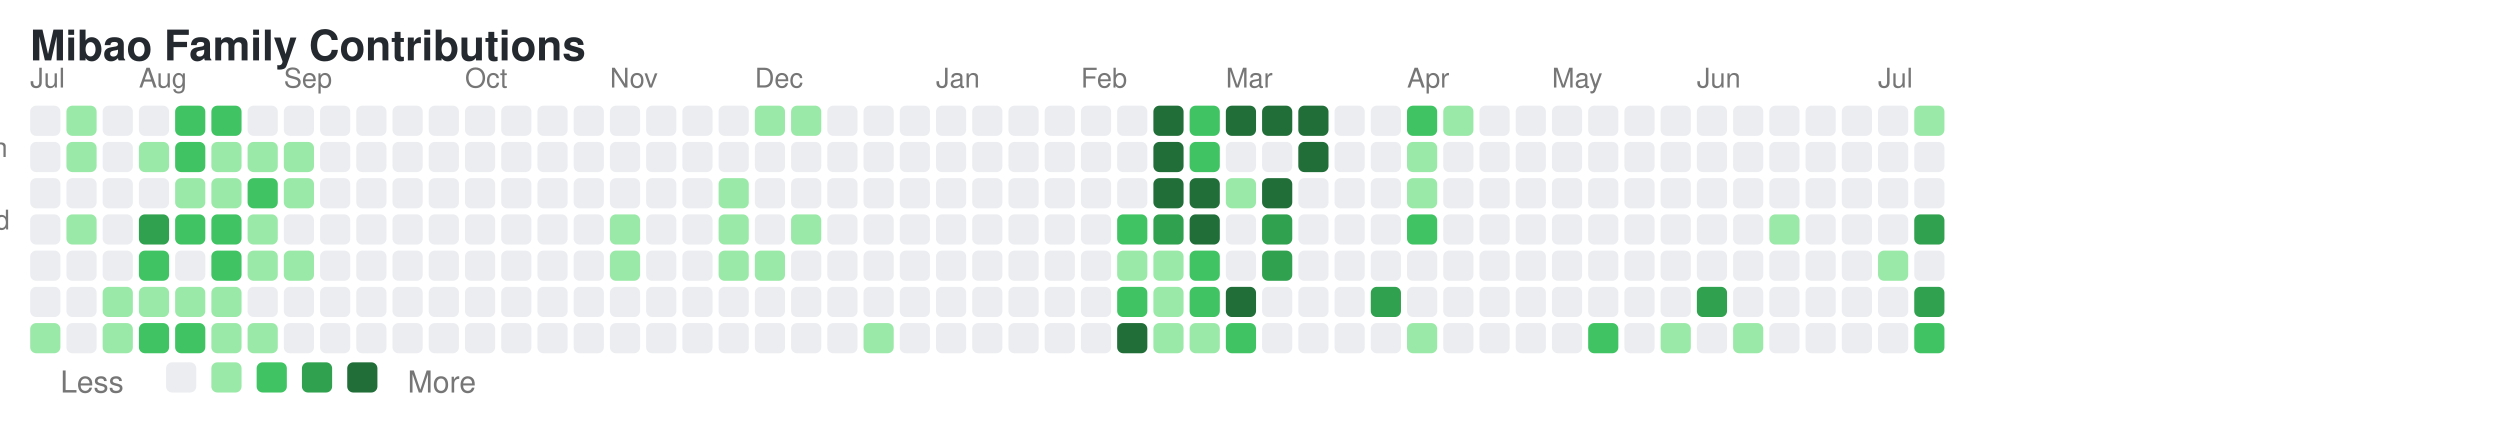
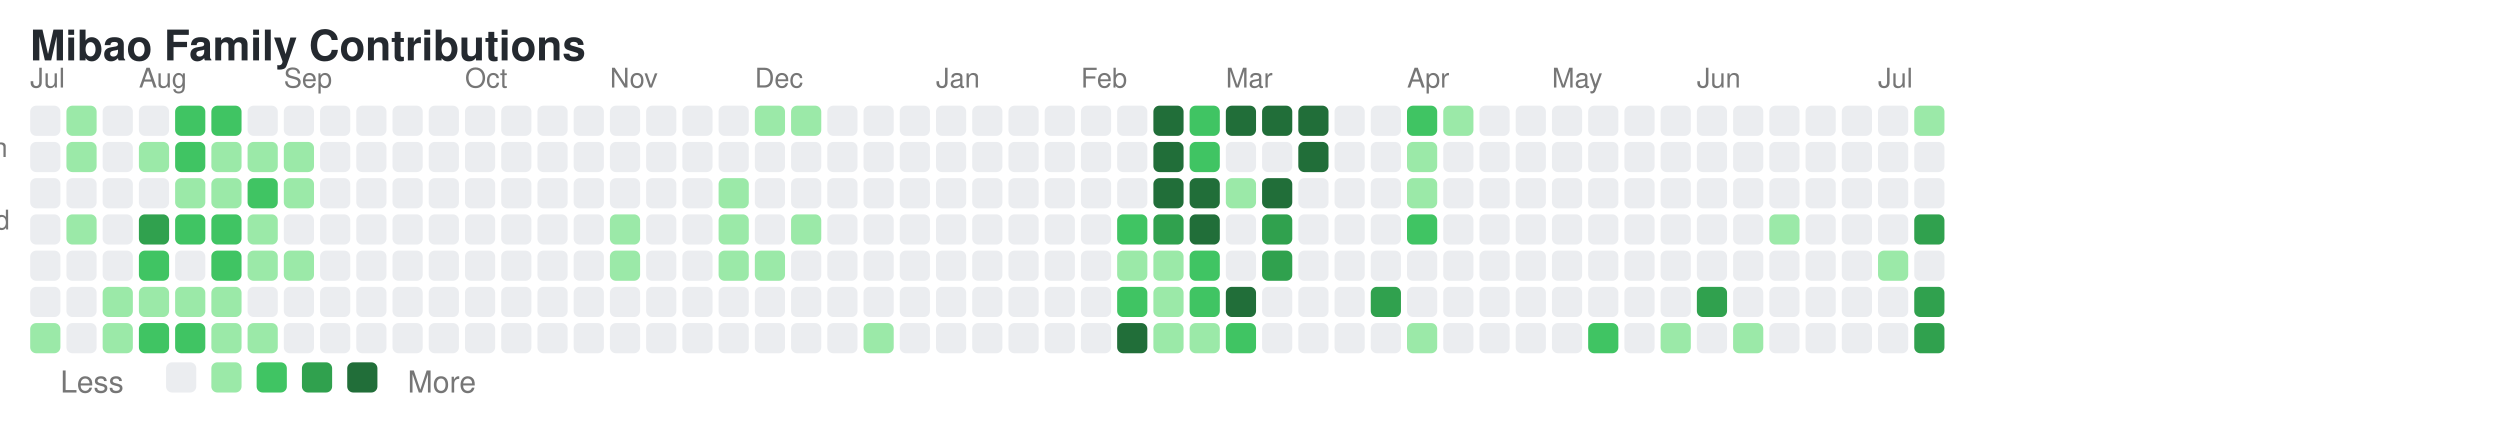
<svg xmlns="http://www.w3.org/2000/svg" width="828" height="140">
  <text x="10" y="20" font-family="-apple-system, BlinkMacSystemFont, Segoe UI, Helvetica, Arial, sans-serif" font-size="14" font-weight="600" fill="#24292f">Mibao Family Contributions</text>
  <g transform="translate(10, 35)">
    <text x="0" y="-6" font-family="-apple-system, BlinkMacSystemFont, Segoe UI, Helvetica, Arial, sans-serif" font-size="9" fill="#767676">Jul</text>
    <text x="36" y="-6" font-family="-apple-system, BlinkMacSystemFont, Segoe UI, Helvetica, Arial, sans-serif" font-size="9" fill="#767676">Aug</text>
    <text x="84" y="-6" font-family="-apple-system, BlinkMacSystemFont, Segoe UI, Helvetica, Arial, sans-serif" font-size="9" fill="#767676">Sep</text>
    <text x="144" y="-6" font-family="-apple-system, BlinkMacSystemFont, Segoe UI, Helvetica, Arial, sans-serif" font-size="9" fill="#767676">Oct</text>
    <text x="192" y="-6" font-family="-apple-system, BlinkMacSystemFont, Segoe UI, Helvetica, Arial, sans-serif" font-size="9" fill="#767676">Nov</text>
    <text x="240" y="-6" font-family="-apple-system, BlinkMacSystemFont, Segoe UI, Helvetica, Arial, sans-serif" font-size="9" fill="#767676">Dec</text>
    <text x="300" y="-6" font-family="-apple-system, BlinkMacSystemFont, Segoe UI, Helvetica, Arial, sans-serif" font-size="9" fill="#767676">Jan</text>
    <text x="348" y="-6" font-family="-apple-system, BlinkMacSystemFont, Segoe UI, Helvetica, Arial, sans-serif" font-size="9" fill="#767676">Feb</text>
    <text x="396" y="-6" font-family="-apple-system, BlinkMacSystemFont, Segoe UI, Helvetica, Arial, sans-serif" font-size="9" fill="#767676">Mar</text>
    <text x="456" y="-6" font-family="-apple-system, BlinkMacSystemFont, Segoe UI, Helvetica, Arial, sans-serif" font-size="9" fill="#767676">Apr</text>
    <text x="504" y="-6" font-family="-apple-system, BlinkMacSystemFont, Segoe UI, Helvetica, Arial, sans-serif" font-size="9" fill="#767676">May</text>
    <text x="552" y="-6" font-family="-apple-system, BlinkMacSystemFont, Segoe UI, Helvetica, Arial, sans-serif" font-size="9" fill="#767676">Jun</text>
    <text x="612" y="-6" font-family="-apple-system, BlinkMacSystemFont, Segoe UI, Helvetica, Arial, sans-serif" font-size="9" fill="#767676">Jul</text>
    <text x="-25" y="17.0" font-family="-apple-system, BlinkMacSystemFont, Segoe UI, Helvetica, Arial, sans-serif" font-size="9" fill="#767676">Mon</text>
    <text x="-25" y="41.0" font-family="-apple-system, BlinkMacSystemFont, Segoe UI, Helvetica, Arial, sans-serif" font-size="9" fill="#767676">Wed</text>
    <text x="-25" y="65.0" font-family="-apple-system, BlinkMacSystemFont, Segoe UI, Helvetica, Arial, sans-serif" font-size="9" fill="#767676">Fri</text>
    <rect x="0" y="0" width="10" height="10" fill="#ebedf0" rx="2" />
    <rect x="0" y="12" width="10" height="10" fill="#ebedf0" rx="2" />
    <rect x="0" y="24" width="10" height="10" fill="#ebedf0" rx="2" />
    <rect x="0" y="36" width="10" height="10" fill="#ebedf0" rx="2" />
    <rect x="0" y="48" width="10" height="10" fill="#ebedf0" rx="2" />
    <rect x="0" y="60" width="10" height="10" fill="#ebedf0" rx="2" />
    <rect x="0" y="72" width="10" height="10" fill="#9be9a8" rx="2" />
    <rect x="12" y="0" width="10" height="10" fill="#9be9a8" rx="2" />
    <rect x="12" y="12" width="10" height="10" fill="#9be9a8" rx="2" />
    <rect x="12" y="24" width="10" height="10" fill="#ebedf0" rx="2" />
    <rect x="12" y="36" width="10" height="10" fill="#9be9a8" rx="2" />
    <rect x="12" y="48" width="10" height="10" fill="#ebedf0" rx="2" />
    <rect x="12" y="60" width="10" height="10" fill="#ebedf0" rx="2" />
    <rect x="12" y="72" width="10" height="10" fill="#ebedf0" rx="2" />
    <rect x="24" y="0" width="10" height="10" fill="#ebedf0" rx="2" />
    <rect x="24" y="12" width="10" height="10" fill="#ebedf0" rx="2" />
    <rect x="24" y="24" width="10" height="10" fill="#ebedf0" rx="2" />
    <rect x="24" y="36" width="10" height="10" fill="#ebedf0" rx="2" />
    <rect x="24" y="48" width="10" height="10" fill="#ebedf0" rx="2" />
    <rect x="24" y="60" width="10" height="10" fill="#9be9a8" rx="2" />
    <rect x="24" y="72" width="10" height="10" fill="#9be9a8" rx="2" />
    <rect x="36" y="0" width="10" height="10" fill="#ebedf0" rx="2" />
    <rect x="36" y="12" width="10" height="10" fill="#9be9a8" rx="2" />
    <rect x="36" y="24" width="10" height="10" fill="#ebedf0" rx="2" />
    <rect x="36" y="36" width="10" height="10" fill="#30a14e" rx="2" />
    <rect x="36" y="48" width="10" height="10" fill="#40c463" rx="2" />
    <rect x="36" y="60" width="10" height="10" fill="#9be9a8" rx="2" />
    <rect x="36" y="72" width="10" height="10" fill="#40c463" rx="2" />
    <rect x="48" y="0" width="10" height="10" fill="#40c463" rx="2" />
    <rect x="48" y="12" width="10" height="10" fill="#40c463" rx="2" />
    <rect x="48" y="24" width="10" height="10" fill="#9be9a8" rx="2" />
    <rect x="48" y="36" width="10" height="10" fill="#40c463" rx="2" />
    <rect x="48" y="48" width="10" height="10" fill="#ebedf0" rx="2" />
    <rect x="48" y="60" width="10" height="10" fill="#9be9a8" rx="2" />
    <rect x="48" y="72" width="10" height="10" fill="#40c463" rx="2" />
    <rect x="60" y="0" width="10" height="10" fill="#40c463" rx="2" />
    <rect x="60" y="12" width="10" height="10" fill="#9be9a8" rx="2" />
    <rect x="60" y="24" width="10" height="10" fill="#9be9a8" rx="2" />
    <rect x="60" y="36" width="10" height="10" fill="#40c463" rx="2" />
    <rect x="60" y="48" width="10" height="10" fill="#40c463" rx="2" />
    <rect x="60" y="60" width="10" height="10" fill="#9be9a8" rx="2" />
    <rect x="60" y="72" width="10" height="10" fill="#9be9a8" rx="2" />
    <rect x="72" y="0" width="10" height="10" fill="#ebedf0" rx="2" />
    <rect x="72" y="12" width="10" height="10" fill="#9be9a8" rx="2" />
    <rect x="72" y="24" width="10" height="10" fill="#40c463" rx="2" />
    <rect x="72" y="36" width="10" height="10" fill="#9be9a8" rx="2" />
    <rect x="72" y="48" width="10" height="10" fill="#9be9a8" rx="2" />
    <rect x="72" y="60" width="10" height="10" fill="#ebedf0" rx="2" />
    <rect x="72" y="72" width="10" height="10" fill="#9be9a8" rx="2" />
    <rect x="84" y="0" width="10" height="10" fill="#ebedf0" rx="2" />
    <rect x="84" y="12" width="10" height="10" fill="#9be9a8" rx="2" />
    <rect x="84" y="24" width="10" height="10" fill="#9be9a8" rx="2" />
    <rect x="84" y="36" width="10" height="10" fill="#ebedf0" rx="2" />
    <rect x="84" y="48" width="10" height="10" fill="#9be9a8" rx="2" />
    <rect x="84" y="60" width="10" height="10" fill="#ebedf0" rx="2" />
    <rect x="84" y="72" width="10" height="10" fill="#ebedf0" rx="2" />
    <rect x="96" y="0" width="10" height="10" fill="#ebedf0" rx="2" />
    <rect x="96" y="12" width="10" height="10" fill="#ebedf0" rx="2" />
    <rect x="96" y="24" width="10" height="10" fill="#ebedf0" rx="2" />
    <rect x="96" y="36" width="10" height="10" fill="#ebedf0" rx="2" />
    <rect x="96" y="48" width="10" height="10" fill="#ebedf0" rx="2" />
    <rect x="96" y="60" width="10" height="10" fill="#ebedf0" rx="2" />
    <rect x="96" y="72" width="10" height="10" fill="#ebedf0" rx="2" />
    <rect x="108" y="0" width="10" height="10" fill="#ebedf0" rx="2" />
    <rect x="108" y="12" width="10" height="10" fill="#ebedf0" rx="2" />
    <rect x="108" y="24" width="10" height="10" fill="#ebedf0" rx="2" />
    <rect x="108" y="36" width="10" height="10" fill="#ebedf0" rx="2" />
    <rect x="108" y="48" width="10" height="10" fill="#ebedf0" rx="2" />
    <rect x="108" y="60" width="10" height="10" fill="#ebedf0" rx="2" />
    <rect x="108" y="72" width="10" height="10" fill="#ebedf0" rx="2" />
    <rect x="120" y="0" width="10" height="10" fill="#ebedf0" rx="2" />
    <rect x="120" y="12" width="10" height="10" fill="#ebedf0" rx="2" />
    <rect x="120" y="24" width="10" height="10" fill="#ebedf0" rx="2" />
    <rect x="120" y="36" width="10" height="10" fill="#ebedf0" rx="2" />
    <rect x="120" y="48" width="10" height="10" fill="#ebedf0" rx="2" />
    <rect x="120" y="60" width="10" height="10" fill="#ebedf0" rx="2" />
    <rect x="120" y="72" width="10" height="10" fill="#ebedf0" rx="2" />
    <rect x="132" y="0" width="10" height="10" fill="#ebedf0" rx="2" />
    <rect x="132" y="12" width="10" height="10" fill="#ebedf0" rx="2" />
    <rect x="132" y="24" width="10" height="10" fill="#ebedf0" rx="2" />
    <rect x="132" y="36" width="10" height="10" fill="#ebedf0" rx="2" />
    <rect x="132" y="48" width="10" height="10" fill="#ebedf0" rx="2" />
    <rect x="132" y="60" width="10" height="10" fill="#ebedf0" rx="2" />
    <rect x="132" y="72" width="10" height="10" fill="#ebedf0" rx="2" />
    <rect x="144" y="0" width="10" height="10" fill="#ebedf0" rx="2" />
    <rect x="144" y="12" width="10" height="10" fill="#ebedf0" rx="2" />
    <rect x="144" y="24" width="10" height="10" fill="#ebedf0" rx="2" />
    <rect x="144" y="36" width="10" height="10" fill="#ebedf0" rx="2" />
    <rect x="144" y="48" width="10" height="10" fill="#ebedf0" rx="2" />
    <rect x="144" y="60" width="10" height="10" fill="#ebedf0" rx="2" />
    <rect x="144" y="72" width="10" height="10" fill="#ebedf0" rx="2" />
    <rect x="156" y="0" width="10" height="10" fill="#ebedf0" rx="2" />
    <rect x="156" y="12" width="10" height="10" fill="#ebedf0" rx="2" />
    <rect x="156" y="24" width="10" height="10" fill="#ebedf0" rx="2" />
    <rect x="156" y="36" width="10" height="10" fill="#ebedf0" rx="2" />
    <rect x="156" y="48" width="10" height="10" fill="#ebedf0" rx="2" />
    <rect x="156" y="60" width="10" height="10" fill="#ebedf0" rx="2" />
    <rect x="156" y="72" width="10" height="10" fill="#ebedf0" rx="2" />
    <rect x="168" y="0" width="10" height="10" fill="#ebedf0" rx="2" />
    <rect x="168" y="12" width="10" height="10" fill="#ebedf0" rx="2" />
    <rect x="168" y="24" width="10" height="10" fill="#ebedf0" rx="2" />
    <rect x="168" y="36" width="10" height="10" fill="#ebedf0" rx="2" />
    <rect x="168" y="48" width="10" height="10" fill="#ebedf0" rx="2" />
    <rect x="168" y="60" width="10" height="10" fill="#ebedf0" rx="2" />
    <rect x="168" y="72" width="10" height="10" fill="#ebedf0" rx="2" />
    <rect x="180" y="0" width="10" height="10" fill="#ebedf0" rx="2" />
    <rect x="180" y="12" width="10" height="10" fill="#ebedf0" rx="2" />
    <rect x="180" y="24" width="10" height="10" fill="#ebedf0" rx="2" />
    <rect x="180" y="36" width="10" height="10" fill="#ebedf0" rx="2" />
    <rect x="180" y="48" width="10" height="10" fill="#ebedf0" rx="2" />
    <rect x="180" y="60" width="10" height="10" fill="#ebedf0" rx="2" />
    <rect x="180" y="72" width="10" height="10" fill="#ebedf0" rx="2" />
    <rect x="192" y="0" width="10" height="10" fill="#ebedf0" rx="2" />
    <rect x="192" y="12" width="10" height="10" fill="#ebedf0" rx="2" />
    <rect x="192" y="24" width="10" height="10" fill="#ebedf0" rx="2" />
    <rect x="192" y="36" width="10" height="10" fill="#9be9a8" rx="2" />
    <rect x="192" y="48" width="10" height="10" fill="#9be9a8" rx="2" />
    <rect x="192" y="60" width="10" height="10" fill="#ebedf0" rx="2" />
    <rect x="192" y="72" width="10" height="10" fill="#ebedf0" rx="2" />
    <rect x="204" y="0" width="10" height="10" fill="#ebedf0" rx="2" />
    <rect x="204" y="12" width="10" height="10" fill="#ebedf0" rx="2" />
    <rect x="204" y="24" width="10" height="10" fill="#ebedf0" rx="2" />
    <rect x="204" y="36" width="10" height="10" fill="#ebedf0" rx="2" />
    <rect x="204" y="48" width="10" height="10" fill="#ebedf0" rx="2" />
    <rect x="204" y="60" width="10" height="10" fill="#ebedf0" rx="2" />
    <rect x="204" y="72" width="10" height="10" fill="#ebedf0" rx="2" />
    <rect x="216" y="0" width="10" height="10" fill="#ebedf0" rx="2" />
    <rect x="216" y="12" width="10" height="10" fill="#ebedf0" rx="2" />
    <rect x="216" y="24" width="10" height="10" fill="#ebedf0" rx="2" />
    <rect x="216" y="36" width="10" height="10" fill="#ebedf0" rx="2" />
    <rect x="216" y="48" width="10" height="10" fill="#ebedf0" rx="2" />
    <rect x="216" y="60" width="10" height="10" fill="#ebedf0" rx="2" />
    <rect x="216" y="72" width="10" height="10" fill="#ebedf0" rx="2" />
    <rect x="228" y="0" width="10" height="10" fill="#ebedf0" rx="2" />
    <rect x="228" y="12" width="10" height="10" fill="#ebedf0" rx="2" />
    <rect x="228" y="24" width="10" height="10" fill="#9be9a8" rx="2" />
    <rect x="228" y="36" width="10" height="10" fill="#9be9a8" rx="2" />
    <rect x="228" y="48" width="10" height="10" fill="#9be9a8" rx="2" />
    <rect x="228" y="60" width="10" height="10" fill="#ebedf0" rx="2" />
    <rect x="228" y="72" width="10" height="10" fill="#ebedf0" rx="2" />
    <rect x="240" y="0" width="10" height="10" fill="#9be9a8" rx="2" />
    <rect x="240" y="12" width="10" height="10" fill="#ebedf0" rx="2" />
    <rect x="240" y="24" width="10" height="10" fill="#ebedf0" rx="2" />
    <rect x="240" y="36" width="10" height="10" fill="#ebedf0" rx="2" />
    <rect x="240" y="48" width="10" height="10" fill="#9be9a8" rx="2" />
    <rect x="240" y="60" width="10" height="10" fill="#ebedf0" rx="2" />
    <rect x="240" y="72" width="10" height="10" fill="#ebedf0" rx="2" />
    <rect x="252" y="0" width="10" height="10" fill="#9be9a8" rx="2" />
    <rect x="252" y="12" width="10" height="10" fill="#ebedf0" rx="2" />
    <rect x="252" y="24" width="10" height="10" fill="#ebedf0" rx="2" />
    <rect x="252" y="36" width="10" height="10" fill="#9be9a8" rx="2" />
    <rect x="252" y="48" width="10" height="10" fill="#ebedf0" rx="2" />
    <rect x="252" y="60" width="10" height="10" fill="#ebedf0" rx="2" />
    <rect x="252" y="72" width="10" height="10" fill="#ebedf0" rx="2" />
    <rect x="264" y="0" width="10" height="10" fill="#ebedf0" rx="2" />
    <rect x="264" y="12" width="10" height="10" fill="#ebedf0" rx="2" />
    <rect x="264" y="24" width="10" height="10" fill="#ebedf0" rx="2" />
    <rect x="264" y="36" width="10" height="10" fill="#ebedf0" rx="2" />
    <rect x="264" y="48" width="10" height="10" fill="#ebedf0" rx="2" />
    <rect x="264" y="60" width="10" height="10" fill="#ebedf0" rx="2" />
    <rect x="264" y="72" width="10" height="10" fill="#ebedf0" rx="2" />
    <rect x="276" y="0" width="10" height="10" fill="#ebedf0" rx="2" />
    <rect x="276" y="12" width="10" height="10" fill="#ebedf0" rx="2" />
    <rect x="276" y="24" width="10" height="10" fill="#ebedf0" rx="2" />
    <rect x="276" y="36" width="10" height="10" fill="#ebedf0" rx="2" />
    <rect x="276" y="48" width="10" height="10" fill="#ebedf0" rx="2" />
    <rect x="276" y="60" width="10" height="10" fill="#ebedf0" rx="2" />
    <rect x="276" y="72" width="10" height="10" fill="#9be9a8" rx="2" />
    <rect x="288" y="0" width="10" height="10" fill="#ebedf0" rx="2" />
    <rect x="288" y="12" width="10" height="10" fill="#ebedf0" rx="2" />
    <rect x="288" y="24" width="10" height="10" fill="#ebedf0" rx="2" />
    <rect x="288" y="36" width="10" height="10" fill="#ebedf0" rx="2" />
    <rect x="288" y="48" width="10" height="10" fill="#ebedf0" rx="2" />
    <rect x="288" y="60" width="10" height="10" fill="#ebedf0" rx="2" />
    <rect x="288" y="72" width="10" height="10" fill="#ebedf0" rx="2" />
    <rect x="300" y="0" width="10" height="10" fill="#ebedf0" rx="2" />
    <rect x="300" y="12" width="10" height="10" fill="#ebedf0" rx="2" />
    <rect x="300" y="24" width="10" height="10" fill="#ebedf0" rx="2" />
    <rect x="300" y="36" width="10" height="10" fill="#ebedf0" rx="2" />
    <rect x="300" y="48" width="10" height="10" fill="#ebedf0" rx="2" />
    <rect x="300" y="60" width="10" height="10" fill="#ebedf0" rx="2" />
    <rect x="300" y="72" width="10" height="10" fill="#ebedf0" rx="2" />
    <rect x="312" y="0" width="10" height="10" fill="#ebedf0" rx="2" />
    <rect x="312" y="12" width="10" height="10" fill="#ebedf0" rx="2" />
    <rect x="312" y="24" width="10" height="10" fill="#ebedf0" rx="2" />
    <rect x="312" y="36" width="10" height="10" fill="#ebedf0" rx="2" />
    <rect x="312" y="48" width="10" height="10" fill="#ebedf0" rx="2" />
    <rect x="312" y="60" width="10" height="10" fill="#ebedf0" rx="2" />
    <rect x="312" y="72" width="10" height="10" fill="#ebedf0" rx="2" />
    <rect x="324" y="0" width="10" height="10" fill="#ebedf0" rx="2" />
    <rect x="324" y="12" width="10" height="10" fill="#ebedf0" rx="2" />
    <rect x="324" y="24" width="10" height="10" fill="#ebedf0" rx="2" />
    <rect x="324" y="36" width="10" height="10" fill="#ebedf0" rx="2" />
    <rect x="324" y="48" width="10" height="10" fill="#ebedf0" rx="2" />
    <rect x="324" y="60" width="10" height="10" fill="#ebedf0" rx="2" />
    <rect x="324" y="72" width="10" height="10" fill="#ebedf0" rx="2" />
    <rect x="336" y="0" width="10" height="10" fill="#ebedf0" rx="2" />
    <rect x="336" y="12" width="10" height="10" fill="#ebedf0" rx="2" />
    <rect x="336" y="24" width="10" height="10" fill="#ebedf0" rx="2" />
    <rect x="336" y="36" width="10" height="10" fill="#ebedf0" rx="2" />
    <rect x="336" y="48" width="10" height="10" fill="#ebedf0" rx="2" />
    <rect x="336" y="60" width="10" height="10" fill="#ebedf0" rx="2" />
    <rect x="336" y="72" width="10" height="10" fill="#ebedf0" rx="2" />
    <rect x="348" y="0" width="10" height="10" fill="#ebedf0" rx="2" />
    <rect x="348" y="12" width="10" height="10" fill="#ebedf0" rx="2" />
    <rect x="348" y="24" width="10" height="10" fill="#ebedf0" rx="2" />
    <rect x="348" y="36" width="10" height="10" fill="#ebedf0" rx="2" />
    <rect x="348" y="48" width="10" height="10" fill="#ebedf0" rx="2" />
    <rect x="348" y="60" width="10" height="10" fill="#ebedf0" rx="2" />
    <rect x="348" y="72" width="10" height="10" fill="#ebedf0" rx="2" />
    <rect x="360" y="0" width="10" height="10" fill="#ebedf0" rx="2" />
    <rect x="360" y="12" width="10" height="10" fill="#ebedf0" rx="2" />
    <rect x="360" y="24" width="10" height="10" fill="#ebedf0" rx="2" />
    <rect x="360" y="36" width="10" height="10" fill="#40c463" rx="2" />
    <rect x="360" y="48" width="10" height="10" fill="#9be9a8" rx="2" />
    <rect x="360" y="60" width="10" height="10" fill="#40c463" rx="2" />
    <rect x="360" y="72" width="10" height="10" fill="#216e39" rx="2" />
    <rect x="372" y="0" width="10" height="10" fill="#216e39" rx="2" />
    <rect x="372" y="12" width="10" height="10" fill="#216e39" rx="2" />
    <rect x="372" y="24" width="10" height="10" fill="#216e39" rx="2" />
    <rect x="372" y="36" width="10" height="10" fill="#30a14e" rx="2" />
    <rect x="372" y="48" width="10" height="10" fill="#9be9a8" rx="2" />
    <rect x="372" y="60" width="10" height="10" fill="#9be9a8" rx="2" />
    <rect x="372" y="72" width="10" height="10" fill="#9be9a8" rx="2" />
    <rect x="384" y="0" width="10" height="10" fill="#40c463" rx="2" />
    <rect x="384" y="12" width="10" height="10" fill="#40c463" rx="2" />
    <rect x="384" y="24" width="10" height="10" fill="#216e39" rx="2" />
    <rect x="384" y="36" width="10" height="10" fill="#216e39" rx="2" />
    <rect x="384" y="48" width="10" height="10" fill="#40c463" rx="2" />
    <rect x="384" y="60" width="10" height="10" fill="#40c463" rx="2" />
    <rect x="384" y="72" width="10" height="10" fill="#9be9a8" rx="2" />
    <rect x="396" y="0" width="10" height="10" fill="#216e39" rx="2" />
    <rect x="396" y="12" width="10" height="10" fill="#ebedf0" rx="2" />
    <rect x="396" y="24" width="10" height="10" fill="#9be9a8" rx="2" />
    <rect x="396" y="36" width="10" height="10" fill="#ebedf0" rx="2" />
    <rect x="396" y="48" width="10" height="10" fill="#ebedf0" rx="2" />
    <rect x="396" y="60" width="10" height="10" fill="#216e39" rx="2" />
    <rect x="396" y="72" width="10" height="10" fill="#40c463" rx="2" />
    <rect x="408" y="0" width="10" height="10" fill="#216e39" rx="2" />
    <rect x="408" y="12" width="10" height="10" fill="#ebedf0" rx="2" />
    <rect x="408" y="24" width="10" height="10" fill="#216e39" rx="2" />
    <rect x="408" y="36" width="10" height="10" fill="#30a14e" rx="2" />
    <rect x="408" y="48" width="10" height="10" fill="#30a14e" rx="2" />
    <rect x="408" y="60" width="10" height="10" fill="#ebedf0" rx="2" />
    <rect x="408" y="72" width="10" height="10" fill="#ebedf0" rx="2" />
    <rect x="420" y="0" width="10" height="10" fill="#216e39" rx="2" />
    <rect x="420" y="12" width="10" height="10" fill="#216e39" rx="2" />
    <rect x="420" y="24" width="10" height="10" fill="#ebedf0" rx="2" />
    <rect x="420" y="36" width="10" height="10" fill="#ebedf0" rx="2" />
    <rect x="420" y="48" width="10" height="10" fill="#ebedf0" rx="2" />
    <rect x="420" y="60" width="10" height="10" fill="#ebedf0" rx="2" />
    <rect x="420" y="72" width="10" height="10" fill="#ebedf0" rx="2" />
    <rect x="432" y="0" width="10" height="10" fill="#ebedf0" rx="2" />
    <rect x="432" y="12" width="10" height="10" fill="#ebedf0" rx="2" />
    <rect x="432" y="24" width="10" height="10" fill="#ebedf0" rx="2" />
    <rect x="432" y="36" width="10" height="10" fill="#ebedf0" rx="2" />
    <rect x="432" y="48" width="10" height="10" fill="#ebedf0" rx="2" />
    <rect x="432" y="60" width="10" height="10" fill="#ebedf0" rx="2" />
    <rect x="432" y="72" width="10" height="10" fill="#ebedf0" rx="2" />
    <rect x="444" y="0" width="10" height="10" fill="#ebedf0" rx="2" />
    <rect x="444" y="12" width="10" height="10" fill="#ebedf0" rx="2" />
    <rect x="444" y="24" width="10" height="10" fill="#ebedf0" rx="2" />
    <rect x="444" y="36" width="10" height="10" fill="#ebedf0" rx="2" />
    <rect x="444" y="48" width="10" height="10" fill="#ebedf0" rx="2" />
    <rect x="444" y="60" width="10" height="10" fill="#30a14e" rx="2" />
    <rect x="444" y="72" width="10" height="10" fill="#ebedf0" rx="2" />
    <rect x="456" y="0" width="10" height="10" fill="#40c463" rx="2" />
    <rect x="456" y="12" width="10" height="10" fill="#9be9a8" rx="2" />
    <rect x="456" y="24" width="10" height="10" fill="#9be9a8" rx="2" />
    <rect x="456" y="36" width="10" height="10" fill="#40c463" rx="2" />
    <rect x="456" y="48" width="10" height="10" fill="#ebedf0" rx="2" />
    <rect x="456" y="60" width="10" height="10" fill="#ebedf0" rx="2" />
    <rect x="456" y="72" width="10" height="10" fill="#9be9a8" rx="2" />
    <rect x="468" y="0" width="10" height="10" fill="#9be9a8" rx="2" />
    <rect x="468" y="12" width="10" height="10" fill="#ebedf0" rx="2" />
    <rect x="468" y="24" width="10" height="10" fill="#ebedf0" rx="2" />
    <rect x="468" y="36" width="10" height="10" fill="#ebedf0" rx="2" />
    <rect x="468" y="48" width="10" height="10" fill="#ebedf0" rx="2" />
    <rect x="468" y="60" width="10" height="10" fill="#ebedf0" rx="2" />
    <rect x="468" y="72" width="10" height="10" fill="#ebedf0" rx="2" />
    <rect x="480" y="0" width="10" height="10" fill="#ebedf0" rx="2" />
    <rect x="480" y="12" width="10" height="10" fill="#ebedf0" rx="2" />
    <rect x="480" y="24" width="10" height="10" fill="#ebedf0" rx="2" />
    <rect x="480" y="36" width="10" height="10" fill="#ebedf0" rx="2" />
    <rect x="480" y="48" width="10" height="10" fill="#ebedf0" rx="2" />
    <rect x="480" y="60" width="10" height="10" fill="#ebedf0" rx="2" />
    <rect x="480" y="72" width="10" height="10" fill="#ebedf0" rx="2" />
    <rect x="492" y="0" width="10" height="10" fill="#ebedf0" rx="2" />
    <rect x="492" y="12" width="10" height="10" fill="#ebedf0" rx="2" />
    <rect x="492" y="24" width="10" height="10" fill="#ebedf0" rx="2" />
    <rect x="492" y="36" width="10" height="10" fill="#ebedf0" rx="2" />
    <rect x="492" y="48" width="10" height="10" fill="#ebedf0" rx="2" />
    <rect x="492" y="60" width="10" height="10" fill="#ebedf0" rx="2" />
    <rect x="492" y="72" width="10" height="10" fill="#ebedf0" rx="2" />
    <rect x="504" y="0" width="10" height="10" fill="#ebedf0" rx="2" />
    <rect x="504" y="12" width="10" height="10" fill="#ebedf0" rx="2" />
    <rect x="504" y="24" width="10" height="10" fill="#ebedf0" rx="2" />
    <rect x="504" y="36" width="10" height="10" fill="#ebedf0" rx="2" />
    <rect x="504" y="48" width="10" height="10" fill="#ebedf0" rx="2" />
    <rect x="504" y="60" width="10" height="10" fill="#ebedf0" rx="2" />
    <rect x="504" y="72" width="10" height="10" fill="#ebedf0" rx="2" />
    <rect x="516" y="0" width="10" height="10" fill="#ebedf0" rx="2" />
    <rect x="516" y="12" width="10" height="10" fill="#ebedf0" rx="2" />
    <rect x="516" y="24" width="10" height="10" fill="#ebedf0" rx="2" />
    <rect x="516" y="36" width="10" height="10" fill="#ebedf0" rx="2" />
    <rect x="516" y="48" width="10" height="10" fill="#ebedf0" rx="2" />
    <rect x="516" y="60" width="10" height="10" fill="#ebedf0" rx="2" />
    <rect x="516" y="72" width="10" height="10" fill="#40c463" rx="2" />
    <rect x="528" y="0" width="10" height="10" fill="#ebedf0" rx="2" />
    <rect x="528" y="12" width="10" height="10" fill="#ebedf0" rx="2" />
    <rect x="528" y="24" width="10" height="10" fill="#ebedf0" rx="2" />
    <rect x="528" y="36" width="10" height="10" fill="#ebedf0" rx="2" />
    <rect x="528" y="48" width="10" height="10" fill="#ebedf0" rx="2" />
    <rect x="528" y="60" width="10" height="10" fill="#ebedf0" rx="2" />
    <rect x="528" y="72" width="10" height="10" fill="#ebedf0" rx="2" />
    <rect x="540" y="0" width="10" height="10" fill="#ebedf0" rx="2" />
    <rect x="540" y="12" width="10" height="10" fill="#ebedf0" rx="2" />
    <rect x="540" y="24" width="10" height="10" fill="#ebedf0" rx="2" />
    <rect x="540" y="36" width="10" height="10" fill="#ebedf0" rx="2" />
    <rect x="540" y="48" width="10" height="10" fill="#ebedf0" rx="2" />
    <rect x="540" y="60" width="10" height="10" fill="#ebedf0" rx="2" />
    <rect x="540" y="72" width="10" height="10" fill="#9be9a8" rx="2" />
    <rect x="552" y="0" width="10" height="10" fill="#ebedf0" rx="2" />
    <rect x="552" y="12" width="10" height="10" fill="#ebedf0" rx="2" />
    <rect x="552" y="24" width="10" height="10" fill="#ebedf0" rx="2" />
    <rect x="552" y="36" width="10" height="10" fill="#ebedf0" rx="2" />
    <rect x="552" y="48" width="10" height="10" fill="#ebedf0" rx="2" />
    <rect x="552" y="60" width="10" height="10" fill="#30a14e" rx="2" />
    <rect x="552" y="72" width="10" height="10" fill="#ebedf0" rx="2" />
    <rect x="564" y="0" width="10" height="10" fill="#ebedf0" rx="2" />
    <rect x="564" y="12" width="10" height="10" fill="#ebedf0" rx="2" />
    <rect x="564" y="24" width="10" height="10" fill="#ebedf0" rx="2" />
    <rect x="564" y="36" width="10" height="10" fill="#ebedf0" rx="2" />
    <rect x="564" y="48" width="10" height="10" fill="#ebedf0" rx="2" />
    <rect x="564" y="60" width="10" height="10" fill="#ebedf0" rx="2" />
    <rect x="564" y="72" width="10" height="10" fill="#9be9a8" rx="2" />
    <rect x="576" y="0" width="10" height="10" fill="#ebedf0" rx="2" />
    <rect x="576" y="12" width="10" height="10" fill="#ebedf0" rx="2" />
    <rect x="576" y="24" width="10" height="10" fill="#ebedf0" rx="2" />
    <rect x="576" y="36" width="10" height="10" fill="#9be9a8" rx="2" />
    <rect x="576" y="48" width="10" height="10" fill="#ebedf0" rx="2" />
    <rect x="576" y="60" width="10" height="10" fill="#ebedf0" rx="2" />
    <rect x="576" y="72" width="10" height="10" fill="#ebedf0" rx="2" />
    <rect x="588" y="0" width="10" height="10" fill="#ebedf0" rx="2" />
    <rect x="588" y="12" width="10" height="10" fill="#ebedf0" rx="2" />
    <rect x="588" y="24" width="10" height="10" fill="#ebedf0" rx="2" />
    <rect x="588" y="36" width="10" height="10" fill="#ebedf0" rx="2" />
    <rect x="588" y="48" width="10" height="10" fill="#ebedf0" rx="2" />
    <rect x="588" y="60" width="10" height="10" fill="#ebedf0" rx="2" />
    <rect x="588" y="72" width="10" height="10" fill="#ebedf0" rx="2" />
    <rect x="600" y="0" width="10" height="10" fill="#ebedf0" rx="2" />
    <rect x="600" y="12" width="10" height="10" fill="#ebedf0" rx="2" />
    <rect x="600" y="24" width="10" height="10" fill="#ebedf0" rx="2" />
    <rect x="600" y="36" width="10" height="10" fill="#ebedf0" rx="2" />
    <rect x="600" y="48" width="10" height="10" fill="#ebedf0" rx="2" />
    <rect x="600" y="60" width="10" height="10" fill="#ebedf0" rx="2" />
    <rect x="600" y="72" width="10" height="10" fill="#ebedf0" rx="2" />
    <rect x="612" y="0" width="10" height="10" fill="#ebedf0" rx="2" />
    <rect x="612" y="12" width="10" height="10" fill="#ebedf0" rx="2" />
    <rect x="612" y="24" width="10" height="10" fill="#ebedf0" rx="2" />
    <rect x="612" y="36" width="10" height="10" fill="#ebedf0" rx="2" />
    <rect x="612" y="48" width="10" height="10" fill="#9be9a8" rx="2" />
    <rect x="612" y="60" width="10" height="10" fill="#ebedf0" rx="2" />
    <rect x="612" y="72" width="10" height="10" fill="#ebedf0" rx="2" />
    <rect x="624" y="0" width="10" height="10" fill="#9be9a8" rx="2" />
    <rect x="624" y="12" width="10" height="10" fill="#ebedf0" rx="2" />
    <rect x="624" y="24" width="10" height="10" fill="#ebedf0" rx="2" />
    <rect x="624" y="36" width="10" height="10" fill="#30a14e" rx="2" />
    <rect x="624" y="48" width="10" height="10" fill="#ebedf0" rx="2" />
    <rect x="624" y="60" width="10" height="10" fill="#30a14e" rx="2" />
-     <rect x="624" y="72" width="10" height="10" fill="#40c463" rx="2" />
+     <rect x="624" y="72" width="10" height="10" fill="#30a14e" rx="2" />
    <text x="10" y="95" font-family="-apple-system, BlinkMacSystemFont, Segoe UI, Helvetica, Arial, sans-serif" font-size="10" fill="#767676">Less</text>
    <rect x="45" y="85" width="10" height="10" fill="#ebedf0" rx="2" />
    <rect x="60" y="85" width="10" height="10" fill="#9be9a8" rx="2" />
    <rect x="75" y="85" width="10" height="10" fill="#40c463" rx="2" />
    <rect x="90" y="85" width="10" height="10" fill="#30a14e" rx="2" />
    <rect x="105" y="85" width="10" height="10" fill="#216e39" rx="2" />
    <text x="125" y="95" font-family="-apple-system, BlinkMacSystemFont, Segoe UI, Helvetica, Arial, sans-serif" font-size="10" fill="#767676">More</text>
  </g>
</svg>
